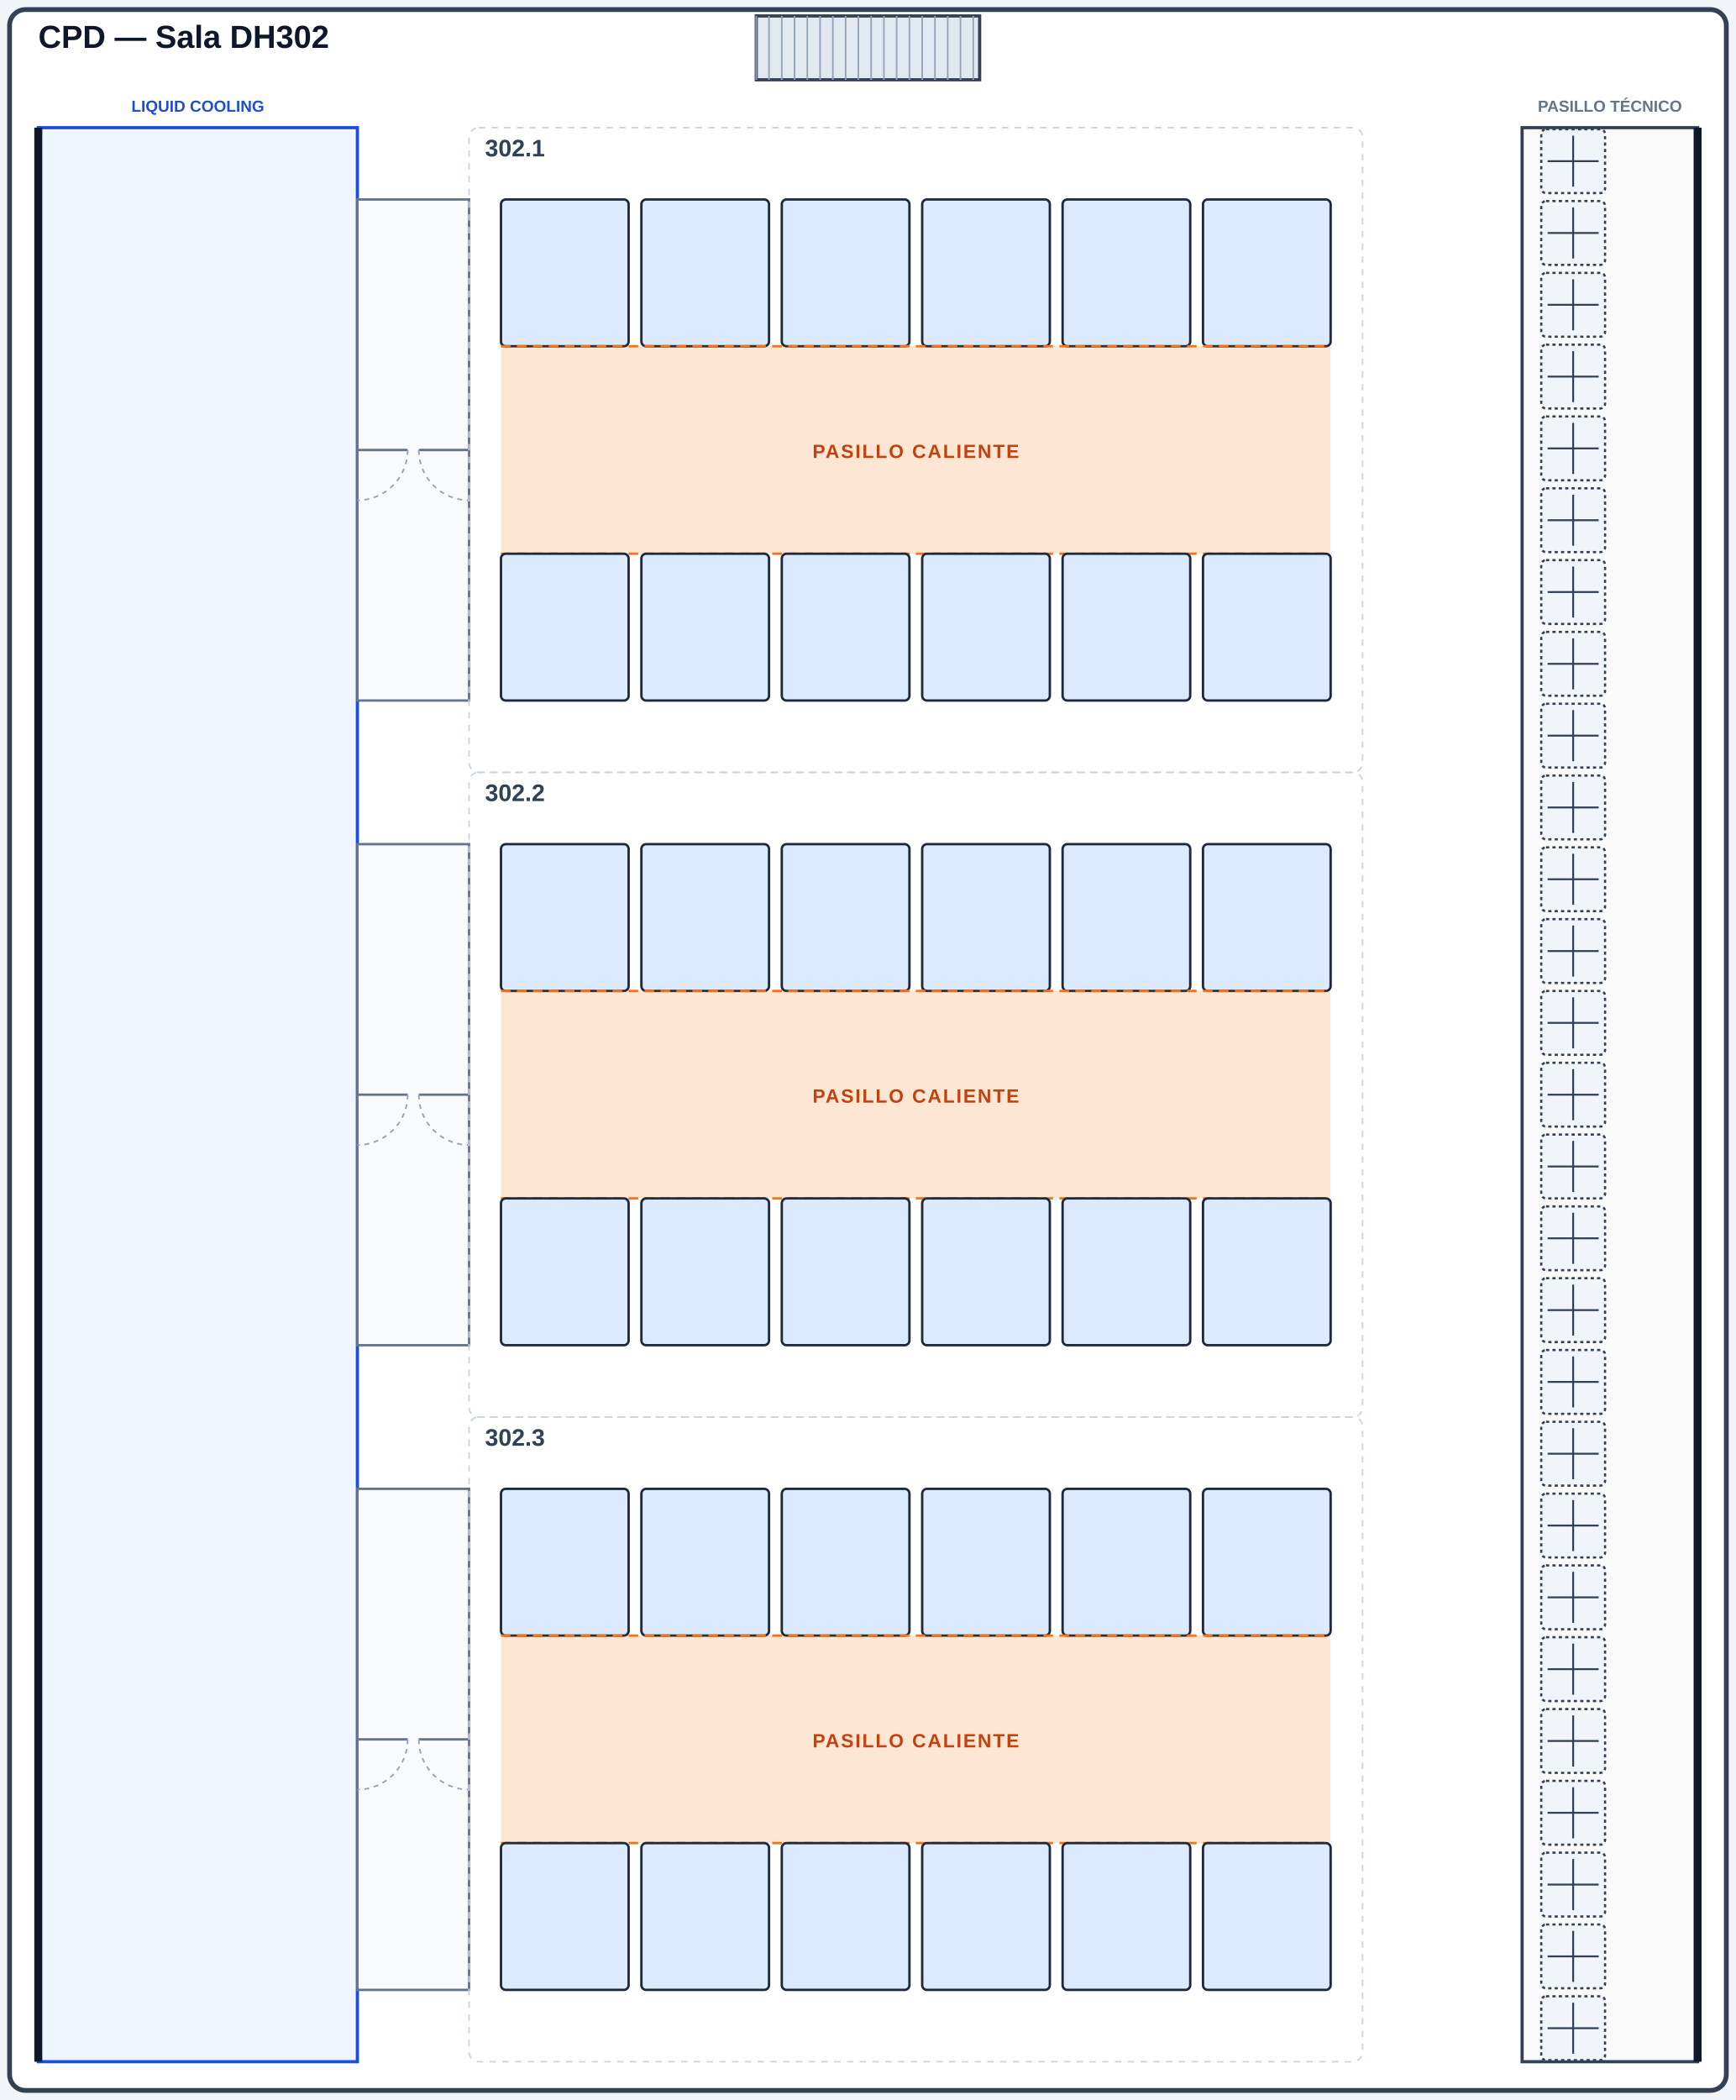
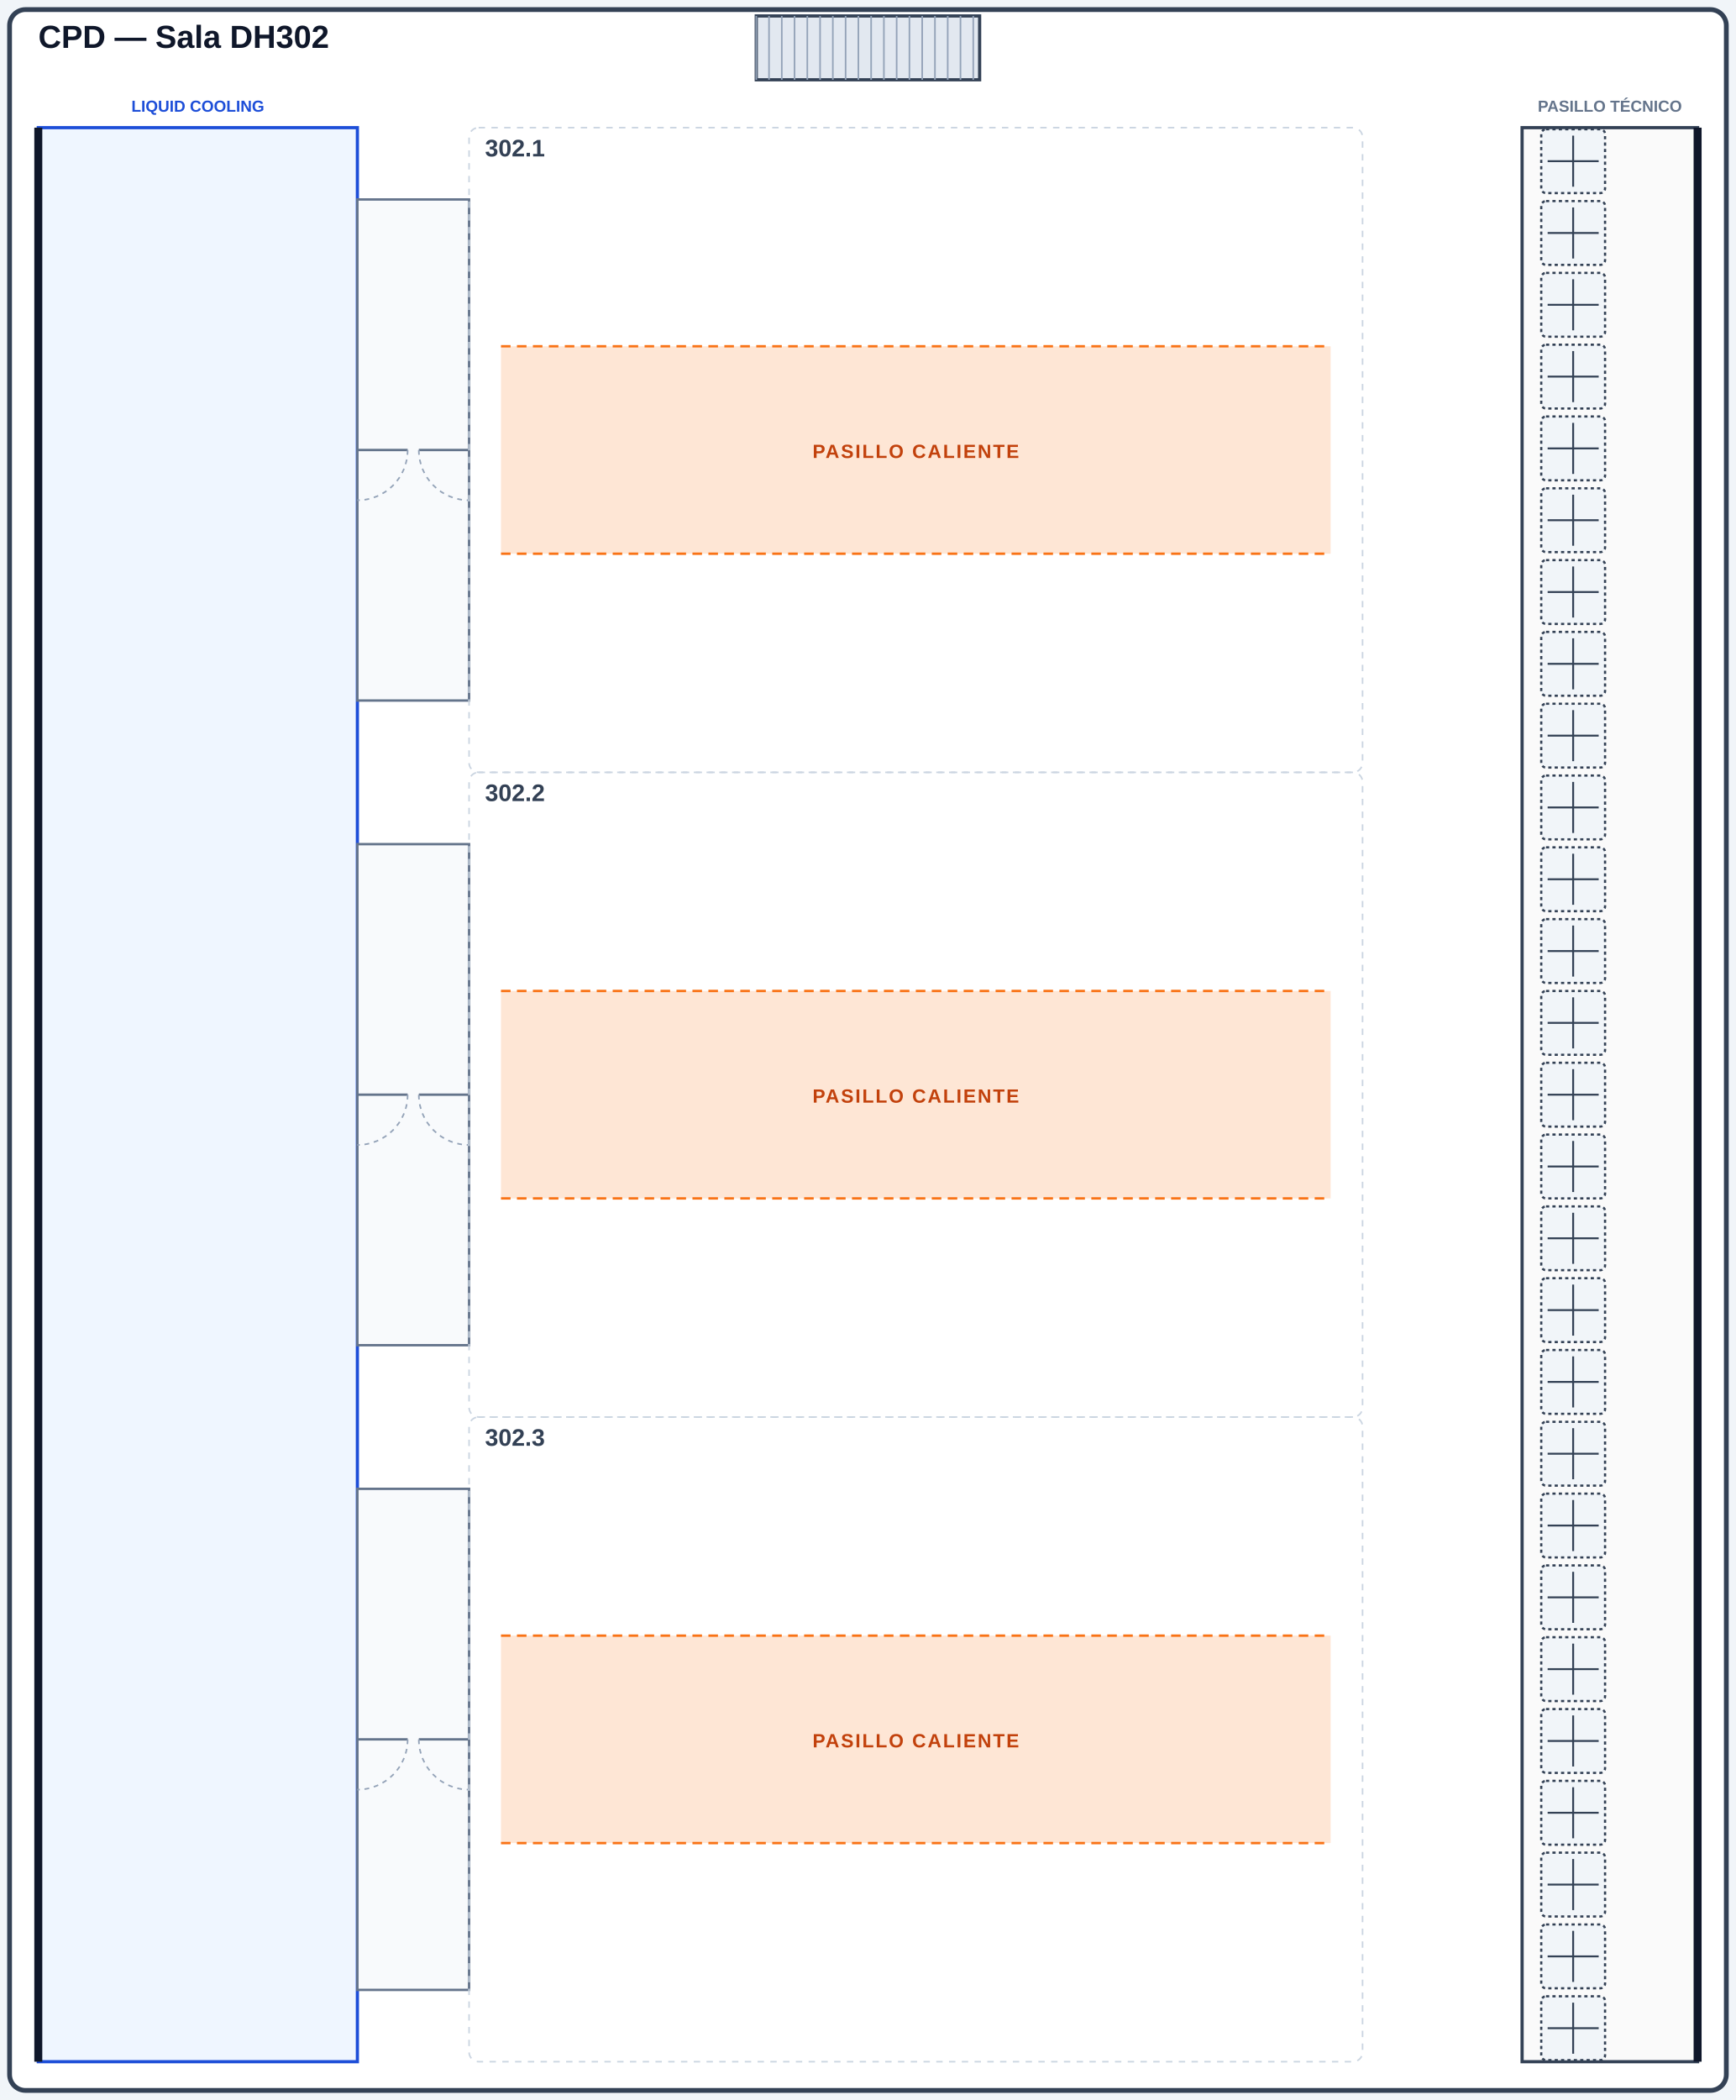
<svg xmlns="http://www.w3.org/2000/svg" viewBox="0 0 1088 1316" font-family="Arial,sans-serif">
  <rect x="0" y="0" width="1088" height="1316" fill="#f1f5f9" />
  <rect x="6" y="6" width="1076" height="1304" rx="10" fill="#ffffff" stroke="#334155" stroke-width="3" />
  <text x="24" y="30" font-size="20" font-weight="900" fill="#0f172a">CPD — Sala DH302</text>
  <rect x="474" y="10" width="140" height="40" fill="#e2e8f0" stroke="#334155" stroke-width="2" />
  <line x1="474" y1="10" x2="474" y2="50" stroke="#94a3b8" stroke-width="1" />
  <line x1="482" y1="10" x2="482" y2="50" stroke="#94a3b8" stroke-width="1" />
  <line x1="490" y1="10" x2="490" y2="50" stroke="#94a3b8" stroke-width="1" />
  <line x1="498" y1="10" x2="498" y2="50" stroke="#94a3b8" stroke-width="1" />
  <line x1="506" y1="10" x2="506" y2="50" stroke="#94a3b8" stroke-width="1" />
  <line x1="514" y1="10" x2="514" y2="50" stroke="#94a3b8" stroke-width="1" />
  <line x1="522" y1="10" x2="522" y2="50" stroke="#94a3b8" stroke-width="1" />
  <line x1="530" y1="10" x2="530" y2="50" stroke="#94a3b8" stroke-width="1" />
  <line x1="538" y1="10" x2="538" y2="50" stroke="#94a3b8" stroke-width="1" />
  <line x1="546" y1="10" x2="546" y2="50" stroke="#94a3b8" stroke-width="1" />
  <line x1="554" y1="10" x2="554" y2="50" stroke="#94a3b8" stroke-width="1" />
  <line x1="562" y1="10" x2="562" y2="50" stroke="#94a3b8" stroke-width="1" />
  <line x1="570" y1="10" x2="570" y2="50" stroke="#94a3b8" stroke-width="1" />
  <line x1="578" y1="10" x2="578" y2="50" stroke="#94a3b8" stroke-width="1" />
  <line x1="586" y1="10" x2="586" y2="50" stroke="#94a3b8" stroke-width="1" />
  <line x1="594" y1="10" x2="594" y2="50" stroke="#94a3b8" stroke-width="1" />
  <line x1="602" y1="10" x2="602" y2="50" stroke="#94a3b8" stroke-width="1" />
  <line x1="610" y1="10" x2="610" y2="50" stroke="#94a3b8" stroke-width="1" />
  <rect x="24" y="80" width="200" height="1212" fill="#eff6ff" stroke="#1d4ed8" stroke-width="2" />
  <text x="124" y="70" font-family="Arial,sans-serif" font-size="10" font-weight="700" fill="#1d4ed8" text-anchor="middle">LIQUID COOLING</text>
  <line x1="24" y1="80" x2="24" y2="1292" stroke="#0f172a" stroke-width="5" />
  <rect x="954" y="80" width="110" height="1212" fill="#fafafa" stroke="#334155" stroke-width="2" />
  <rect x="224" y="125" width="70" height="314" fill="#f8fafc" stroke="#64748b" stroke-width="1.5" />
  <line x1="224" y1="282" x2="255.5" y2="282" stroke="#64748b" stroke-width="1.5" />
  <path d="M 255.5 282 A 31.5 31.5 0 0 1 224 313.5" fill="none" stroke="#94a3b8" stroke-width="1" stroke-dasharray="3 3" />
  <line x1="294" y1="282" x2="262.5" y2="282" stroke="#64748b" stroke-width="1.5" />
  <path d="M 262.5 282 A 31.5 31.5 0 0 0 294 313.5" fill="none" stroke="#94a3b8" stroke-width="1" stroke-dasharray="3 3" />
  <rect x="294" y="80" width="560" height="404" rx="6" fill="none" stroke="#cbd5e1" stroke-width="1" stroke-dasharray="4 4" />
  <text x="304" y="98" font-family="Arial,sans-serif" font-size="15" font-weight="700" fill="#334155">302.1</text>
-   <rect x="314.0" y="125" width="80.0" height="92" rx="3" fill="#dbeafe" stroke="#1e293b" stroke-width="1.5" />
-   <rect x="402.0" y="125" width="80.0" height="92" rx="3" fill="#dbeafe" stroke="#1e293b" stroke-width="1.5" />
-   <rect x="490.0" y="125" width="80.0" height="92" rx="3" fill="#dbeafe" stroke="#1e293b" stroke-width="1.5" />
-   <rect x="578.0" y="125" width="80.0" height="92" rx="3" fill="#dbeafe" stroke="#1e293b" stroke-width="1.5" />
-   <rect x="666.0" y="125" width="80.0" height="92" rx="3" fill="#dbeafe" stroke="#1e293b" stroke-width="1.5" />
-   <rect x="754.0" y="125" width="80.0" height="92" rx="3" fill="#dbeafe" stroke="#1e293b" stroke-width="1.5" />
  <rect x="314" y="217" width="520" height="130" fill="#f97316" opacity="0.18" />
  <line x1="314" y1="217" x2="834" y2="217" stroke="#f97316" stroke-width="1.5" stroke-dasharray="6 4" />
  <line x1="314" y1="347" x2="834" y2="347" stroke="#f97316" stroke-width="1.5" stroke-dasharray="6 4" />
  <text x="574" y="287" font-family="Arial,sans-serif" font-size="12" font-weight="700" fill="#c2410c" text-anchor="middle" letter-spacing="1">PASILLO CALIENTE</text>
-   <rect x="314.0" y="347" width="80.0" height="92" rx="3" fill="#dbeafe" stroke="#1e293b" stroke-width="1.5" />
-   <rect x="402.0" y="347" width="80.0" height="92" rx="3" fill="#dbeafe" stroke="#1e293b" stroke-width="1.5" />
-   <rect x="490.0" y="347" width="80.0" height="92" rx="3" fill="#dbeafe" stroke="#1e293b" stroke-width="1.5" />
-   <rect x="578.0" y="347" width="80.0" height="92" rx="3" fill="#dbeafe" stroke="#1e293b" stroke-width="1.5" />
-   <rect x="666.0" y="347" width="80.0" height="92" rx="3" fill="#dbeafe" stroke="#1e293b" stroke-width="1.5" />
-   <rect x="754.0" y="347" width="80.0" height="92" rx="3" fill="#dbeafe" stroke="#1e293b" stroke-width="1.5" />
  <rect x="224" y="529" width="70" height="314" fill="#f8fafc" stroke="#64748b" stroke-width="1.5" />
  <line x1="224" y1="686" x2="255.5" y2="686" stroke="#64748b" stroke-width="1.5" />
  <path d="M 255.5 686 A 31.5 31.5 0 0 1 224 717.5" fill="none" stroke="#94a3b8" stroke-width="1" stroke-dasharray="3 3" />
  <line x1="294" y1="686" x2="262.5" y2="686" stroke="#64748b" stroke-width="1.5" />
  <path d="M 262.5 686 A 31.5 31.5 0 0 0 294 717.5" fill="none" stroke="#94a3b8" stroke-width="1" stroke-dasharray="3 3" />
  <rect x="294" y="484" width="560" height="404" rx="6" fill="none" stroke="#cbd5e1" stroke-width="1" stroke-dasharray="4 4" />
  <text x="304" y="502" font-family="Arial,sans-serif" font-size="15" font-weight="700" fill="#334155">302.2</text>
-   <rect x="314.0" y="529" width="80.0" height="92" rx="3" fill="#dbeafe" stroke="#1e293b" stroke-width="1.5" />
-   <rect x="402.0" y="529" width="80.0" height="92" rx="3" fill="#dbeafe" stroke="#1e293b" stroke-width="1.5" />
-   <rect x="490.0" y="529" width="80.0" height="92" rx="3" fill="#dbeafe" stroke="#1e293b" stroke-width="1.5" />
-   <rect x="578.0" y="529" width="80.0" height="92" rx="3" fill="#dbeafe" stroke="#1e293b" stroke-width="1.5" />
-   <rect x="666.0" y="529" width="80.0" height="92" rx="3" fill="#dbeafe" stroke="#1e293b" stroke-width="1.5" />
-   <rect x="754.0" y="529" width="80.0" height="92" rx="3" fill="#dbeafe" stroke="#1e293b" stroke-width="1.5" />
  <rect x="314" y="621" width="520" height="130" fill="#f97316" opacity="0.18" />
  <line x1="314" y1="621" x2="834" y2="621" stroke="#f97316" stroke-width="1.5" stroke-dasharray="6 4" />
  <line x1="314" y1="751" x2="834" y2="751" stroke="#f97316" stroke-width="1.5" stroke-dasharray="6 4" />
  <text x="574" y="691" font-family="Arial,sans-serif" font-size="12" font-weight="700" fill="#c2410c" text-anchor="middle" letter-spacing="1">PASILLO CALIENTE</text>
-   <rect x="314.0" y="751" width="80.0" height="92" rx="3" fill="#dbeafe" stroke="#1e293b" stroke-width="1.5" />
-   <rect x="402.0" y="751" width="80.0" height="92" rx="3" fill="#dbeafe" stroke="#1e293b" stroke-width="1.5" />
-   <rect x="490.0" y="751" width="80.0" height="92" rx="3" fill="#dbeafe" stroke="#1e293b" stroke-width="1.5" />
-   <rect x="578.0" y="751" width="80.0" height="92" rx="3" fill="#dbeafe" stroke="#1e293b" stroke-width="1.5" />
-   <rect x="666.0" y="751" width="80.0" height="92" rx="3" fill="#dbeafe" stroke="#1e293b" stroke-width="1.5" />
-   <rect x="754.0" y="751" width="80.0" height="92" rx="3" fill="#dbeafe" stroke="#1e293b" stroke-width="1.5" />
  <rect x="224" y="933" width="70" height="314" fill="#f8fafc" stroke="#64748b" stroke-width="1.5" />
  <line x1="224" y1="1090" x2="255.5" y2="1090" stroke="#64748b" stroke-width="1.5" />
  <path d="M 255.5 1090 A 31.5 31.5 0 0 1 224 1121.5" fill="none" stroke="#94a3b8" stroke-width="1" stroke-dasharray="3 3" />
  <line x1="294" y1="1090" x2="262.5" y2="1090" stroke="#64748b" stroke-width="1.5" />
  <path d="M 262.5 1090 A 31.5 31.5 0 0 0 294 1121.5" fill="none" stroke="#94a3b8" stroke-width="1" stroke-dasharray="3 3" />
  <rect x="294" y="888" width="560" height="404" rx="6" fill="none" stroke="#cbd5e1" stroke-width="1" stroke-dasharray="4 4" />
  <text x="304" y="906" font-family="Arial,sans-serif" font-size="15" font-weight="700" fill="#334155">302.3</text>
-   <rect x="314.0" y="933" width="80.0" height="92" rx="3" fill="#dbeafe" stroke="#1e293b" stroke-width="1.5" />
-   <rect x="402.0" y="933" width="80.0" height="92" rx="3" fill="#dbeafe" stroke="#1e293b" stroke-width="1.5" />
-   <rect x="490.0" y="933" width="80.0" height="92" rx="3" fill="#dbeafe" stroke="#1e293b" stroke-width="1.5" />
-   <rect x="578.0" y="933" width="80.0" height="92" rx="3" fill="#dbeafe" stroke="#1e293b" stroke-width="1.5" />
-   <rect x="666.0" y="933" width="80.0" height="92" rx="3" fill="#dbeafe" stroke="#1e293b" stroke-width="1.5" />
-   <rect x="754.0" y="933" width="80.0" height="92" rx="3" fill="#dbeafe" stroke="#1e293b" stroke-width="1.5" />
  <rect x="314" y="1025" width="520" height="130" fill="#f97316" opacity="0.18" />
  <line x1="314" y1="1025" x2="834" y2="1025" stroke="#f97316" stroke-width="1.5" stroke-dasharray="6 4" />
  <line x1="314" y1="1155" x2="834" y2="1155" stroke="#f97316" stroke-width="1.5" stroke-dasharray="6 4" />
  <text x="574" y="1095" font-family="Arial,sans-serif" font-size="12" font-weight="700" fill="#c2410c" text-anchor="middle" letter-spacing="1">PASILLO CALIENTE</text>
-   <rect x="314.0" y="1155" width="80.0" height="92" rx="3" fill="#dbeafe" stroke="#1e293b" stroke-width="1.5" />
-   <rect x="402.0" y="1155" width="80.0" height="92" rx="3" fill="#dbeafe" stroke="#1e293b" stroke-width="1.5" />
-   <rect x="490.0" y="1155" width="80.0" height="92" rx="3" fill="#dbeafe" stroke="#1e293b" stroke-width="1.5" />
-   <rect x="578.0" y="1155" width="80.0" height="92" rx="3" fill="#dbeafe" stroke="#1e293b" stroke-width="1.5" />
-   <rect x="666.0" y="1155" width="80.0" height="92" rx="3" fill="#dbeafe" stroke="#1e293b" stroke-width="1.5" />
-   <rect x="754.0" y="1155" width="80.0" height="92" rx="3" fill="#dbeafe" stroke="#1e293b" stroke-width="1.5" />
  <text x="1009" y="70" font-family="Arial,sans-serif" font-size="10" font-weight="700" fill="#64748b" text-anchor="middle">PASILLO TÉCNICO</text>
  <rect x="966" y="81" width="40" height="40" rx="3" fill="#f1f5f9" stroke="#334155" stroke-width="1.4" stroke-dasharray="2 2" />
  <line x1="970" y1="101" x2="1002" y2="101" stroke="#334155" stroke-width="1.2" />
  <line x1="986" y1="85" x2="986" y2="117" stroke="#334155" stroke-width="1.2" />
  <rect x="966" y="126" width="40" height="40" rx="3" fill="#f1f5f9" stroke="#334155" stroke-width="1.4" stroke-dasharray="2 2" />
  <line x1="970" y1="146" x2="1002" y2="146" stroke="#334155" stroke-width="1.2" />
  <line x1="986" y1="130" x2="986" y2="162" stroke="#334155" stroke-width="1.2" />
  <rect x="966" y="171" width="40" height="40" rx="3" fill="#f1f5f9" stroke="#334155" stroke-width="1.4" stroke-dasharray="2 2" />
  <line x1="970" y1="191" x2="1002" y2="191" stroke="#334155" stroke-width="1.2" />
  <line x1="986" y1="175" x2="986" y2="207" stroke="#334155" stroke-width="1.2" />
  <rect x="966" y="216" width="40" height="40" rx="3" fill="#f1f5f9" stroke="#334155" stroke-width="1.4" stroke-dasharray="2 2" />
  <line x1="970" y1="236" x2="1002" y2="236" stroke="#334155" stroke-width="1.2" />
  <line x1="986" y1="220" x2="986" y2="252" stroke="#334155" stroke-width="1.2" />
  <rect x="966" y="261" width="40" height="40" rx="3" fill="#f1f5f9" stroke="#334155" stroke-width="1.4" stroke-dasharray="2 2" />
  <line x1="970" y1="281" x2="1002" y2="281" stroke="#334155" stroke-width="1.2" />
  <line x1="986" y1="265" x2="986" y2="297" stroke="#334155" stroke-width="1.2" />
  <rect x="966" y="306" width="40" height="40" rx="3" fill="#f1f5f9" stroke="#334155" stroke-width="1.4" stroke-dasharray="2 2" />
  <line x1="970" y1="326" x2="1002" y2="326" stroke="#334155" stroke-width="1.2" />
  <line x1="986" y1="310" x2="986" y2="342" stroke="#334155" stroke-width="1.2" />
  <rect x="966" y="351" width="40" height="40" rx="3" fill="#f1f5f9" stroke="#334155" stroke-width="1.4" stroke-dasharray="2 2" />
  <line x1="970" y1="371" x2="1002" y2="371" stroke="#334155" stroke-width="1.2" />
  <line x1="986" y1="355" x2="986" y2="387" stroke="#334155" stroke-width="1.2" />
  <rect x="966" y="396" width="40" height="40" rx="3" fill="#f1f5f9" stroke="#334155" stroke-width="1.4" stroke-dasharray="2 2" />
  <line x1="970" y1="416" x2="1002" y2="416" stroke="#334155" stroke-width="1.2" />
  <line x1="986" y1="400" x2="986" y2="432" stroke="#334155" stroke-width="1.2" />
  <rect x="966" y="441" width="40" height="40" rx="3" fill="#f1f5f9" stroke="#334155" stroke-width="1.4" stroke-dasharray="2 2" />
  <line x1="970" y1="461" x2="1002" y2="461" stroke="#334155" stroke-width="1.2" />
  <line x1="986" y1="445" x2="986" y2="477" stroke="#334155" stroke-width="1.2" />
  <rect x="966" y="486" width="40" height="40" rx="3" fill="#f1f5f9" stroke="#334155" stroke-width="1.4" stroke-dasharray="2 2" />
  <line x1="970" y1="506" x2="1002" y2="506" stroke="#334155" stroke-width="1.2" />
  <line x1="986" y1="490" x2="986" y2="522" stroke="#334155" stroke-width="1.2" />
  <rect x="966" y="531" width="40" height="40" rx="3" fill="#f1f5f9" stroke="#334155" stroke-width="1.4" stroke-dasharray="2 2" />
  <line x1="970" y1="551" x2="1002" y2="551" stroke="#334155" stroke-width="1.2" />
  <line x1="986" y1="535" x2="986" y2="567" stroke="#334155" stroke-width="1.2" />
  <rect x="966" y="576" width="40" height="40" rx="3" fill="#f1f5f9" stroke="#334155" stroke-width="1.4" stroke-dasharray="2 2" />
  <line x1="970" y1="596" x2="1002" y2="596" stroke="#334155" stroke-width="1.2" />
  <line x1="986" y1="580" x2="986" y2="612" stroke="#334155" stroke-width="1.2" />
  <rect x="966" y="621" width="40" height="40" rx="3" fill="#f1f5f9" stroke="#334155" stroke-width="1.4" stroke-dasharray="2 2" />
  <line x1="970" y1="641" x2="1002" y2="641" stroke="#334155" stroke-width="1.2" />
  <line x1="986" y1="625" x2="986" y2="657" stroke="#334155" stroke-width="1.2" />
  <rect x="966" y="666" width="40" height="40" rx="3" fill="#f1f5f9" stroke="#334155" stroke-width="1.4" stroke-dasharray="2 2" />
  <line x1="970" y1="686" x2="1002" y2="686" stroke="#334155" stroke-width="1.2" />
  <line x1="986" y1="670" x2="986" y2="702" stroke="#334155" stroke-width="1.2" />
  <rect x="966" y="711" width="40" height="40" rx="3" fill="#f1f5f9" stroke="#334155" stroke-width="1.4" stroke-dasharray="2 2" />
  <line x1="970" y1="731" x2="1002" y2="731" stroke="#334155" stroke-width="1.2" />
  <line x1="986" y1="715" x2="986" y2="747" stroke="#334155" stroke-width="1.2" />
  <rect x="966" y="756" width="40" height="40" rx="3" fill="#f1f5f9" stroke="#334155" stroke-width="1.4" stroke-dasharray="2 2" />
  <line x1="970" y1="776" x2="1002" y2="776" stroke="#334155" stroke-width="1.2" />
  <line x1="986" y1="760" x2="986" y2="792" stroke="#334155" stroke-width="1.2" />
  <rect x="966" y="801" width="40" height="40" rx="3" fill="#f1f5f9" stroke="#334155" stroke-width="1.4" stroke-dasharray="2 2" />
  <line x1="970" y1="821" x2="1002" y2="821" stroke="#334155" stroke-width="1.2" />
  <line x1="986" y1="805" x2="986" y2="837" stroke="#334155" stroke-width="1.2" />
  <rect x="966" y="846" width="40" height="40" rx="3" fill="#f1f5f9" stroke="#334155" stroke-width="1.4" stroke-dasharray="2 2" />
  <line x1="970" y1="866" x2="1002" y2="866" stroke="#334155" stroke-width="1.2" />
  <line x1="986" y1="850" x2="986" y2="882" stroke="#334155" stroke-width="1.2" />
  <rect x="966" y="891" width="40" height="40" rx="3" fill="#f1f5f9" stroke="#334155" stroke-width="1.4" stroke-dasharray="2 2" />
  <line x1="970" y1="911" x2="1002" y2="911" stroke="#334155" stroke-width="1.2" />
  <line x1="986" y1="895" x2="986" y2="927" stroke="#334155" stroke-width="1.2" />
  <rect x="966" y="936" width="40" height="40" rx="3" fill="#f1f5f9" stroke="#334155" stroke-width="1.4" stroke-dasharray="2 2" />
  <line x1="970" y1="956" x2="1002" y2="956" stroke="#334155" stroke-width="1.2" />
  <line x1="986" y1="940" x2="986" y2="972" stroke="#334155" stroke-width="1.2" />
  <rect x="966" y="981" width="40" height="40" rx="3" fill="#f1f5f9" stroke="#334155" stroke-width="1.4" stroke-dasharray="2 2" />
  <line x1="970" y1="1001" x2="1002" y2="1001" stroke="#334155" stroke-width="1.2" />
  <line x1="986" y1="985" x2="986" y2="1017" stroke="#334155" stroke-width="1.2" />
  <rect x="966" y="1026" width="40" height="40" rx="3" fill="#f1f5f9" stroke="#334155" stroke-width="1.4" stroke-dasharray="2 2" />
  <line x1="970" y1="1046" x2="1002" y2="1046" stroke="#334155" stroke-width="1.2" />
  <line x1="986" y1="1030" x2="986" y2="1062" stroke="#334155" stroke-width="1.2" />
  <rect x="966" y="1071" width="40" height="40" rx="3" fill="#f1f5f9" stroke="#334155" stroke-width="1.4" stroke-dasharray="2 2" />
  <line x1="970" y1="1091" x2="1002" y2="1091" stroke="#334155" stroke-width="1.2" />
  <line x1="986" y1="1075" x2="986" y2="1107" stroke="#334155" stroke-width="1.2" />
  <rect x="966" y="1116" width="40" height="40" rx="3" fill="#f1f5f9" stroke="#334155" stroke-width="1.4" stroke-dasharray="2 2" />
  <line x1="970" y1="1136" x2="1002" y2="1136" stroke="#334155" stroke-width="1.2" />
  <line x1="986" y1="1120" x2="986" y2="1152" stroke="#334155" stroke-width="1.2" />
  <rect x="966" y="1161" width="40" height="40" rx="3" fill="#f1f5f9" stroke="#334155" stroke-width="1.4" stroke-dasharray="2 2" />
  <line x1="970" y1="1181" x2="1002" y2="1181" stroke="#334155" stroke-width="1.2" />
  <line x1="986" y1="1165" x2="986" y2="1197" stroke="#334155" stroke-width="1.2" />
  <rect x="966" y="1206" width="40" height="40" rx="3" fill="#f1f5f9" stroke="#334155" stroke-width="1.4" stroke-dasharray="2 2" />
  <line x1="970" y1="1226" x2="1002" y2="1226" stroke="#334155" stroke-width="1.2" />
  <line x1="986" y1="1210" x2="986" y2="1242" stroke="#334155" stroke-width="1.2" />
  <rect x="966" y="1251" width="40" height="40" rx="3" fill="#f1f5f9" stroke="#334155" stroke-width="1.4" stroke-dasharray="2 2" />
  <line x1="970" y1="1271" x2="1002" y2="1271" stroke="#334155" stroke-width="1.2" />
  <line x1="986" y1="1255" x2="986" y2="1287" stroke="#334155" stroke-width="1.2" />
  <line x1="1064" y1="80" x2="1064" y2="1292" stroke="#0f172a" stroke-width="5" />
</svg>
